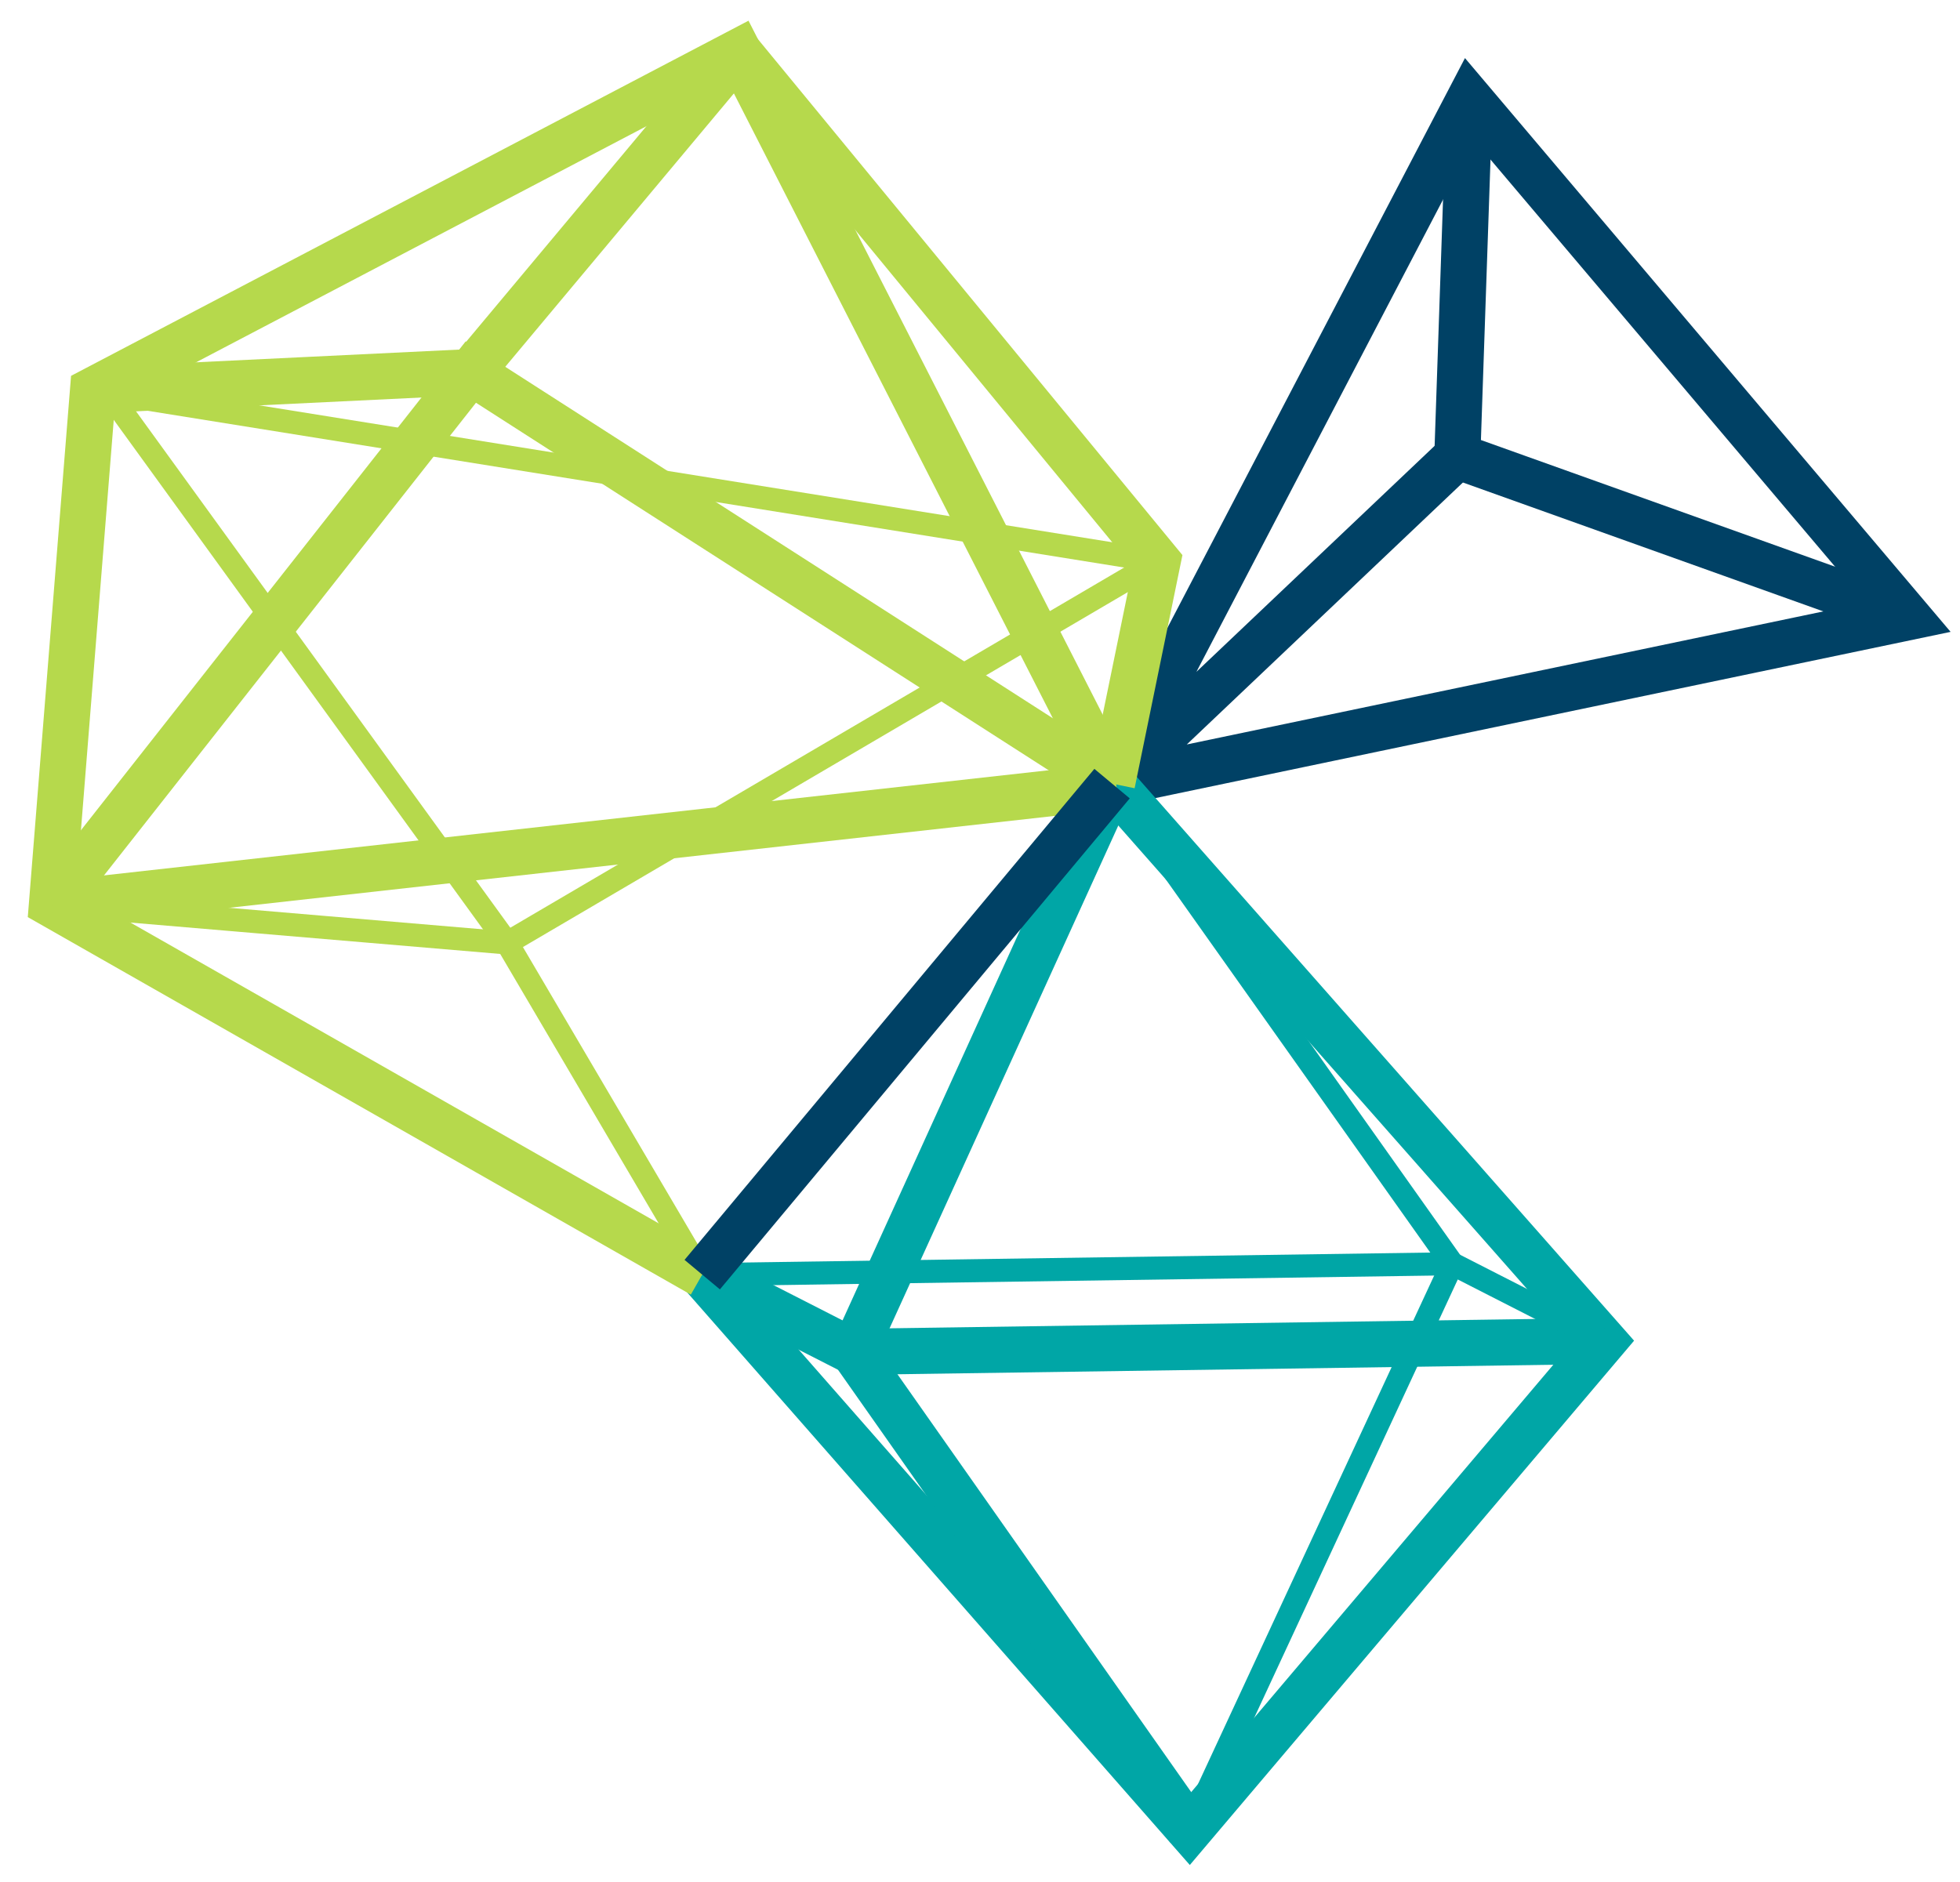
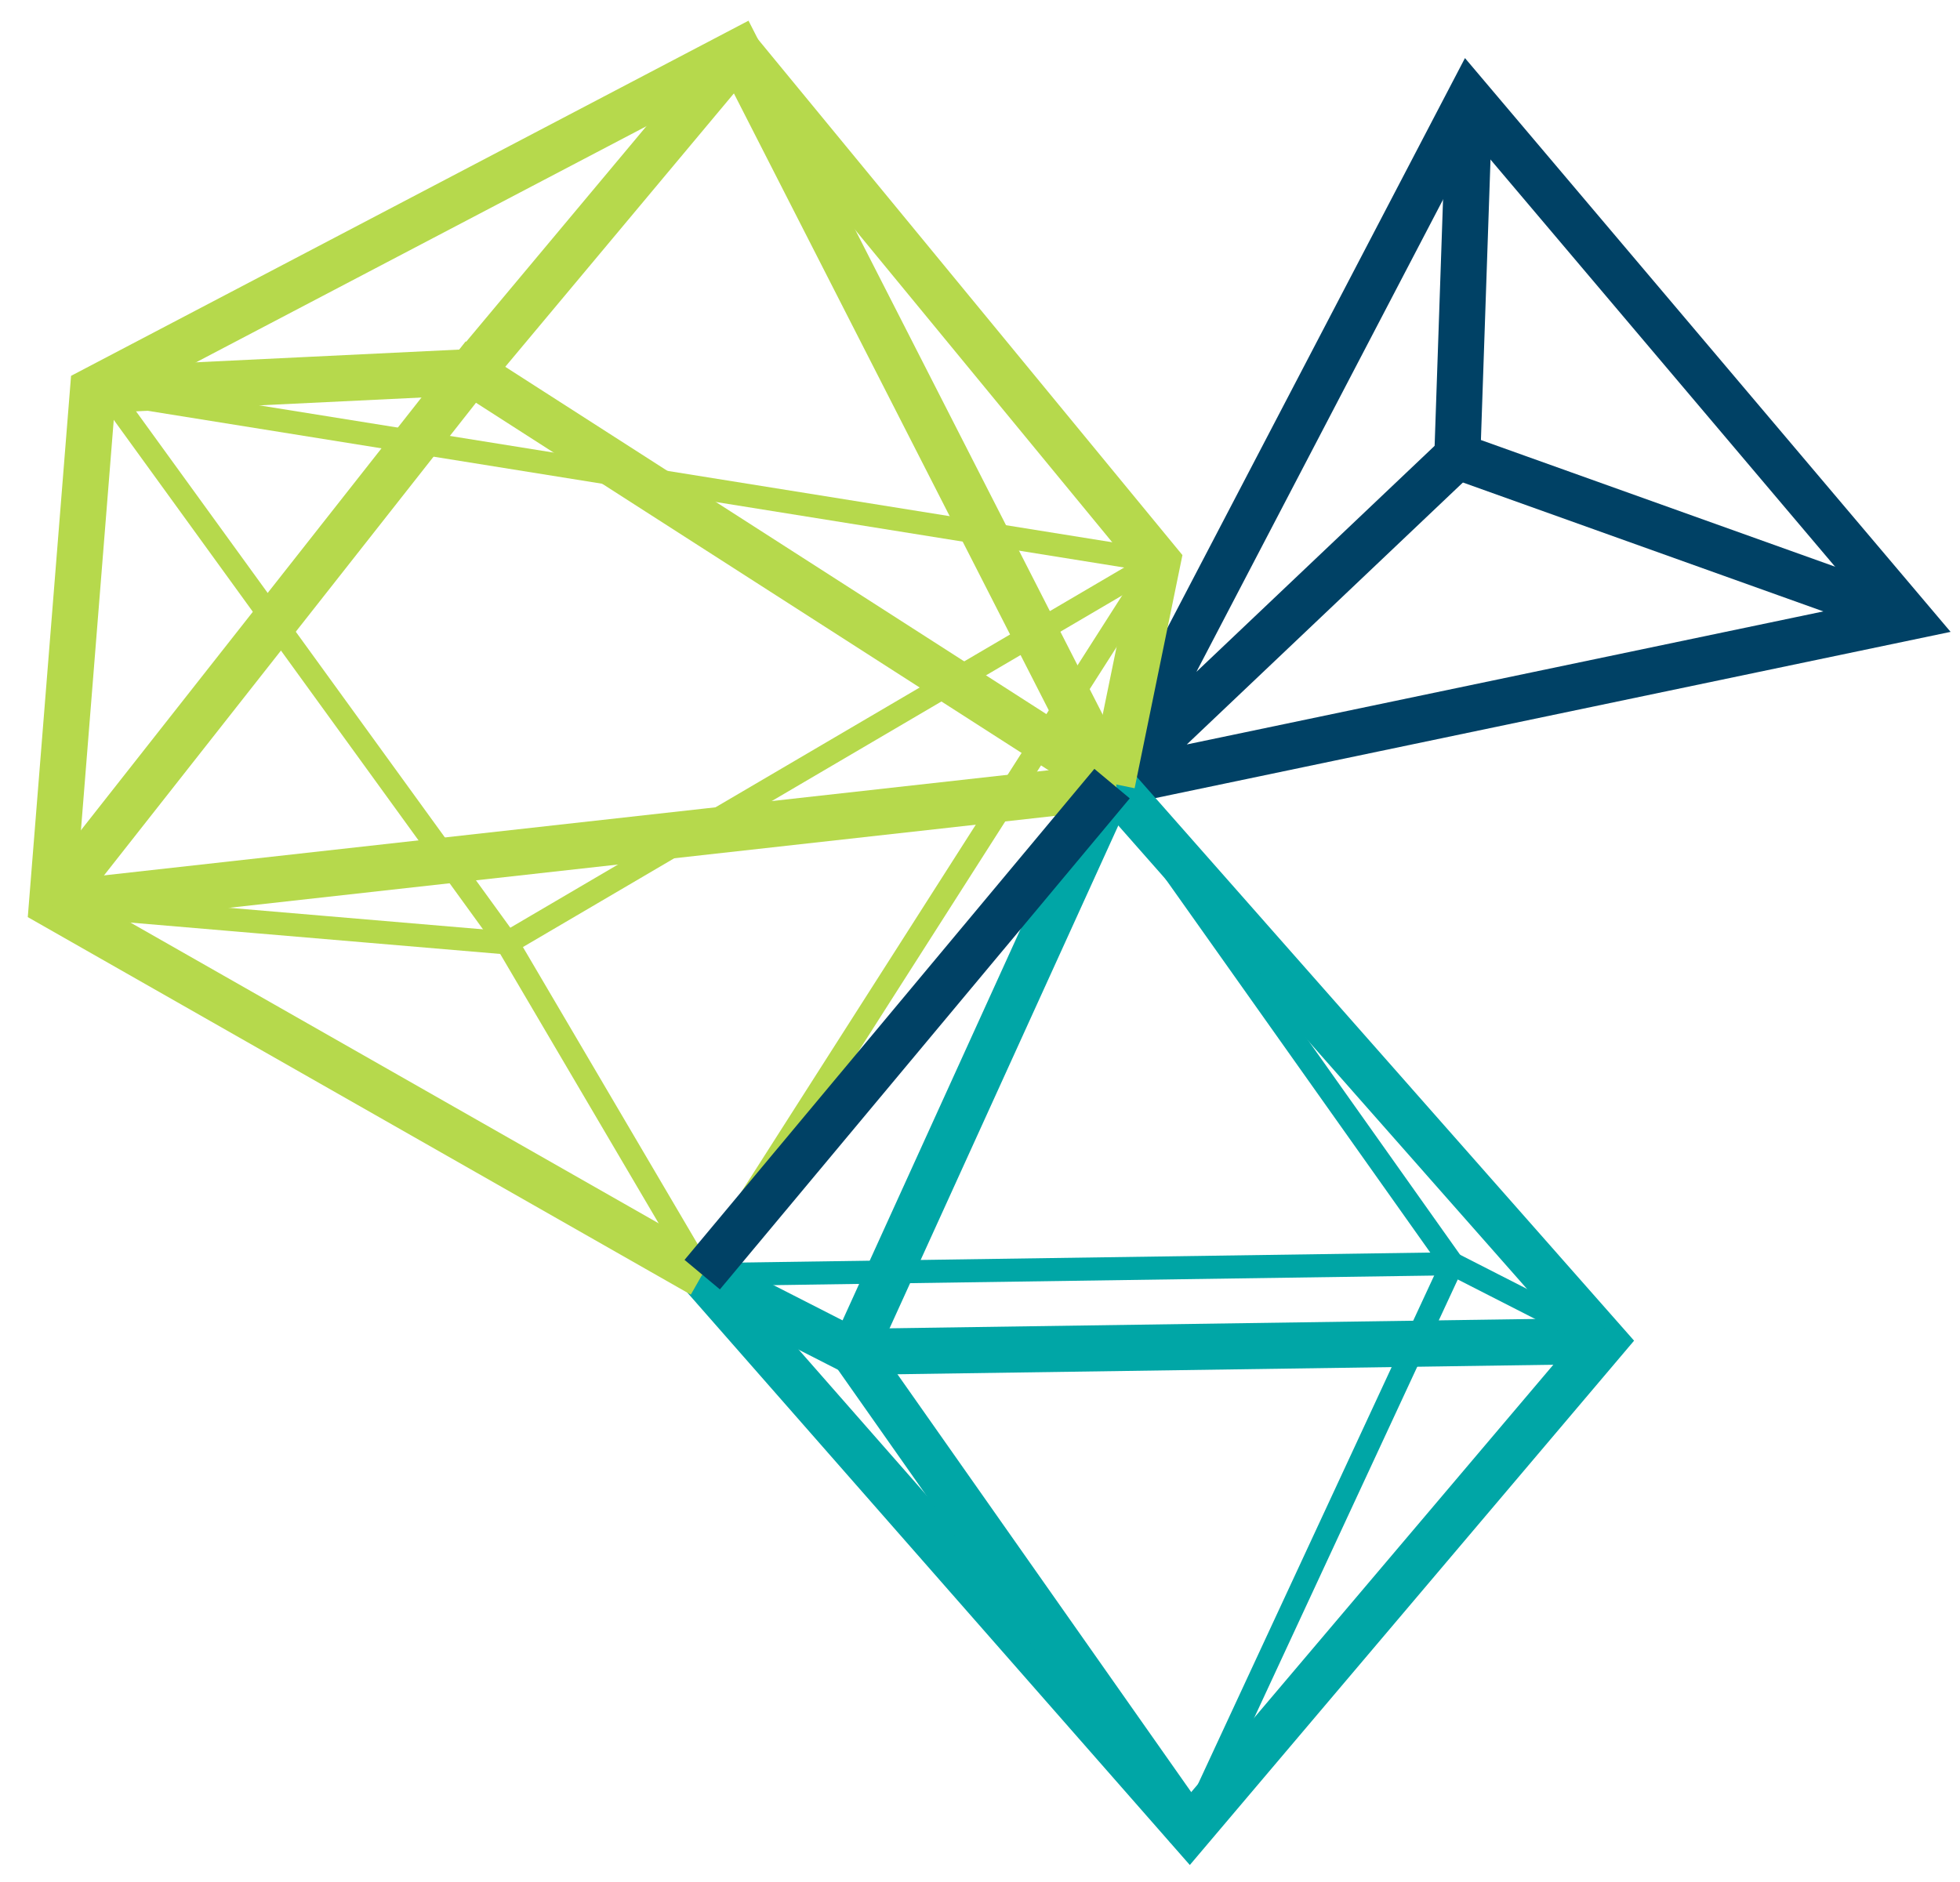
<svg xmlns="http://www.w3.org/2000/svg" width="33.907" height="32.559" viewBox="0 0 33.907 32.559">
  <defs>
    <clipPath id="clip-0">
      <path clip-rule="nonzero" d="M 7 0 L 33.906 0 L 33.906 25 L 7 25 Z M 7 0 " />
    </clipPath>
    <clipPath id="clip-1">
      <path clip-rule="nonzero" d="M 13 0 L 33.906 0 L 33.906 22 L 13 22 Z M 13 0 " />
    </clipPath>
    <clipPath id="clip-2">
      <path clip-rule="nonzero" d="M 0 2 L 33.906 2 L 33.906 32.559 L 0 32.559 Z M 0 2 " />
    </clipPath>
    <clipPath id="clip-3">
      <path clip-rule="nonzero" d="M 3 2 L 32 2 L 32 32.559 L 3 32.559 Z M 3 2 " />
    </clipPath>
    <clipPath id="clip-4">
      <path clip-rule="nonzero" d="M 0 10 L 33.906 10 L 33.906 32.559 L 0 32.559 Z M 0 10 " />
    </clipPath>
    <clipPath id="clip-5">
      <path clip-rule="nonzero" d="M 13 7 L 31 7 L 31 32.559 L 13 32.559 Z M 13 7 " />
    </clipPath>
    <clipPath id="clip-6">
      <path clip-rule="nonzero" d="M 6 16 L 33.906 16 L 33.906 29 L 6 29 Z M 6 16 " />
    </clipPath>
    <clipPath id="clip-7">
      <path clip-rule="nonzero" d="M 0 0 L 31 0 L 31 32.559 L 0 32.559 Z M 0 0 " />
    </clipPath>
    <clipPath id="clip-8">
      <path clip-rule="nonzero" d="M 0 2 L 31 2 L 31 32.559 L 0 32.559 Z M 0 2 " />
    </clipPath>
  </defs>
  <g clip-path="url(#clip-0)">
    <path fill="none" stroke-width="0.797" stroke-linecap="butt" stroke-linejoin="miter" stroke="rgb(0%, 25.49%, 39.609%)" stroke-opacity="1" stroke-miterlimit="10" d="M -21.773 0.166 L -8.003 3.045 L -15.589 12.01 L -21.773 0.166 L -15.8 5.834 " transform="matrix(1, 0, 0, -1, 41.011, 13.725)" />
  </g>
  <g clip-path="url(#clip-1)">
    <path fill="none" stroke-width="0.797" stroke-linecap="butt" stroke-linejoin="miter" stroke="rgb(0%, 25.49%, 39.609%)" stroke-opacity="1" stroke-miterlimit="10" d="M -8.003 3.045 L -15.8 5.834 L -15.589 12.01 " transform="matrix(1, 0, 0, -1, 41.011, 13.725)" />
  </g>
  <g clip-path="url(#clip-2)">
    <path fill="none" stroke-width="0.797" stroke-linecap="butt" stroke-linejoin="miter" stroke="rgb(0%, 65.099%, 65.099%)" stroke-opacity="1" stroke-miterlimit="10" d="M -21.773 0.166 L -13.269 -9.478 L -20.433 -17.935 L -28.863 -8.33 " transform="matrix(1, 0, 0, -1, 41.011, 13.725)" />
  </g>
  <g clip-path="url(#clip-3)">
    <path fill="none" stroke-width="0.797" stroke-linecap="butt" stroke-linejoin="miter" stroke="rgb(0%, 65.099%, 65.099%)" stroke-opacity="1" stroke-miterlimit="10" d="M -21.773 0.166 L -26.245 -9.666 L -20.433 -17.935 " transform="matrix(1, 0, 0, -1, 41.011, 13.725)" />
  </g>
  <g clip-path="url(#clip-4)">
    <path fill="none" stroke-width="0.797" stroke-linecap="butt" stroke-linejoin="miter" stroke="rgb(0%, 65.099%, 65.099%)" stroke-opacity="1" stroke-miterlimit="10" d="M -13.269 -9.478 L -26.245 -9.666 L -28.863 -8.33 " transform="matrix(1, 0, 0, -1, 41.011, 13.725)" />
  </g>
  <g clip-path="url(#clip-5)">
    <path fill="none" stroke-width="0.399" stroke-linecap="butt" stroke-linejoin="miter" stroke="rgb(0%, 65.099%, 65.099%)" stroke-opacity="1" stroke-miterlimit="10" d="M -21.773 0.166 L -15.886 -8.142 L -20.433 -17.935 " transform="matrix(1, 0, 0, -1, 41.011, 13.725)" />
  </g>
  <g clip-path="url(#clip-6)">
    <path fill="none" stroke-width="0.399" stroke-linecap="butt" stroke-linejoin="miter" stroke="rgb(0%, 65.099%, 65.099%)" stroke-opacity="1" stroke-miterlimit="10" d="M -13.269 -9.478 L -15.886 -8.142 L -28.863 -8.33 " transform="matrix(1, 0, 0, -1, 41.011, 13.725)" />
  </g>
  <g clip-path="url(#clip-7)">
    <path fill="none" stroke-width="0.797" stroke-linecap="butt" stroke-linejoin="miter" stroke="rgb(71.373%, 85.097%, 29.805%)" stroke-opacity="1" stroke-miterlimit="10" d="M -21.773 0.166 L -28.234 12.827 L -39.402 6.971 L -40.113 -1.923 L -28.863 -8.33 " transform="matrix(1, 0, 0, -1, 41.011, 13.725)" />
  </g>
  <path fill="none" stroke-width="0.797" stroke-linecap="butt" stroke-linejoin="miter" stroke="rgb(71.373%, 85.097%, 29.805%)" stroke-opacity="1" stroke-miterlimit="10" d="M -21.773 0.166 L -32.866 7.287 L -40.113 -1.923 " transform="matrix(1, 0, 0, -1, 41.011, 13.725)" />
  <path fill="none" stroke-width="0.797" stroke-linecap="butt" stroke-linejoin="miter" stroke="rgb(71.373%, 85.097%, 29.805%)" stroke-opacity="1" stroke-miterlimit="10" d="M -28.234 12.827 L -32.866 7.287 L -39.402 6.971 " transform="matrix(1, 0, 0, -1, 41.011, 13.725)" />
  <path fill="none" stroke-width="0.797" stroke-linecap="butt" stroke-linejoin="miter" stroke="rgb(71.373%, 85.097%, 29.805%)" stroke-opacity="1" stroke-miterlimit="10" d="M -21.773 0.166 L -20.984 4.014 L -28.234 12.827 " transform="matrix(1, 0, 0, -1, 41.011, 13.725)" />
  <path fill="none" stroke-width="0.399" stroke-linecap="butt" stroke-linejoin="miter" stroke="rgb(71.373%, 85.097%, 29.805%)" stroke-opacity="1" stroke-miterlimit="10" d="M -20.984 4.014 L -32.238 -2.591 L -40.113 -1.923 " transform="matrix(1, 0, 0, -1, 41.011, 13.725)" />
  <path fill="none" stroke-width="0.399" stroke-linecap="butt" stroke-linejoin="miter" stroke="rgb(71.373%, 85.097%, 29.805%)" stroke-opacity="1" stroke-miterlimit="10" d="M -28.863 -8.33 L -32.238 -2.591 L -39.023 6.772 " transform="matrix(1, 0, 0, -1, 41.011, 13.725)" />
  <path fill="none" stroke-width="0.797" stroke-linecap="butt" stroke-linejoin="miter" stroke="rgb(71.373%, 85.097%, 29.805%)" stroke-opacity="1" stroke-miterlimit="10" d="M -21.698 0.127 L -40.113 -1.923 " transform="matrix(1, 0, 0, -1, 41.011, 13.725)" />
  <path fill="none" stroke-width="0.399" stroke-linecap="butt" stroke-linejoin="miter" stroke="rgb(71.373%, 85.097%, 29.805%)" stroke-opacity="1" stroke-miterlimit="10" d="M -39.402 6.971 L -20.984 4.014 " transform="matrix(1, 0, 0, -1, 41.011, 13.725)" />
+   <path fill="none" stroke-width="0.399" stroke-linecap="butt" stroke-linejoin="miter" stroke="rgb(71.373%, 85.097%, 29.805%)" stroke-opacity="1" stroke-miterlimit="10" d="M -28.863 -8.33 L -20.984 4.014 " transform="matrix(1, 0, 0, -1, 41.011, 13.725)" />
  <g clip-path="url(#clip-8)">
    <path fill="none" stroke-width="0.797" stroke-linecap="butt" stroke-linejoin="miter" stroke="rgb(0%, 25.49%, 39.609%)" stroke-opacity="1" stroke-miterlimit="10" d="M -21.773 0.166 L -28.863 -8.33 " transform="matrix(1, 0, 0, -1, 41.011, 13.725)" />
  </g>
</svg>
